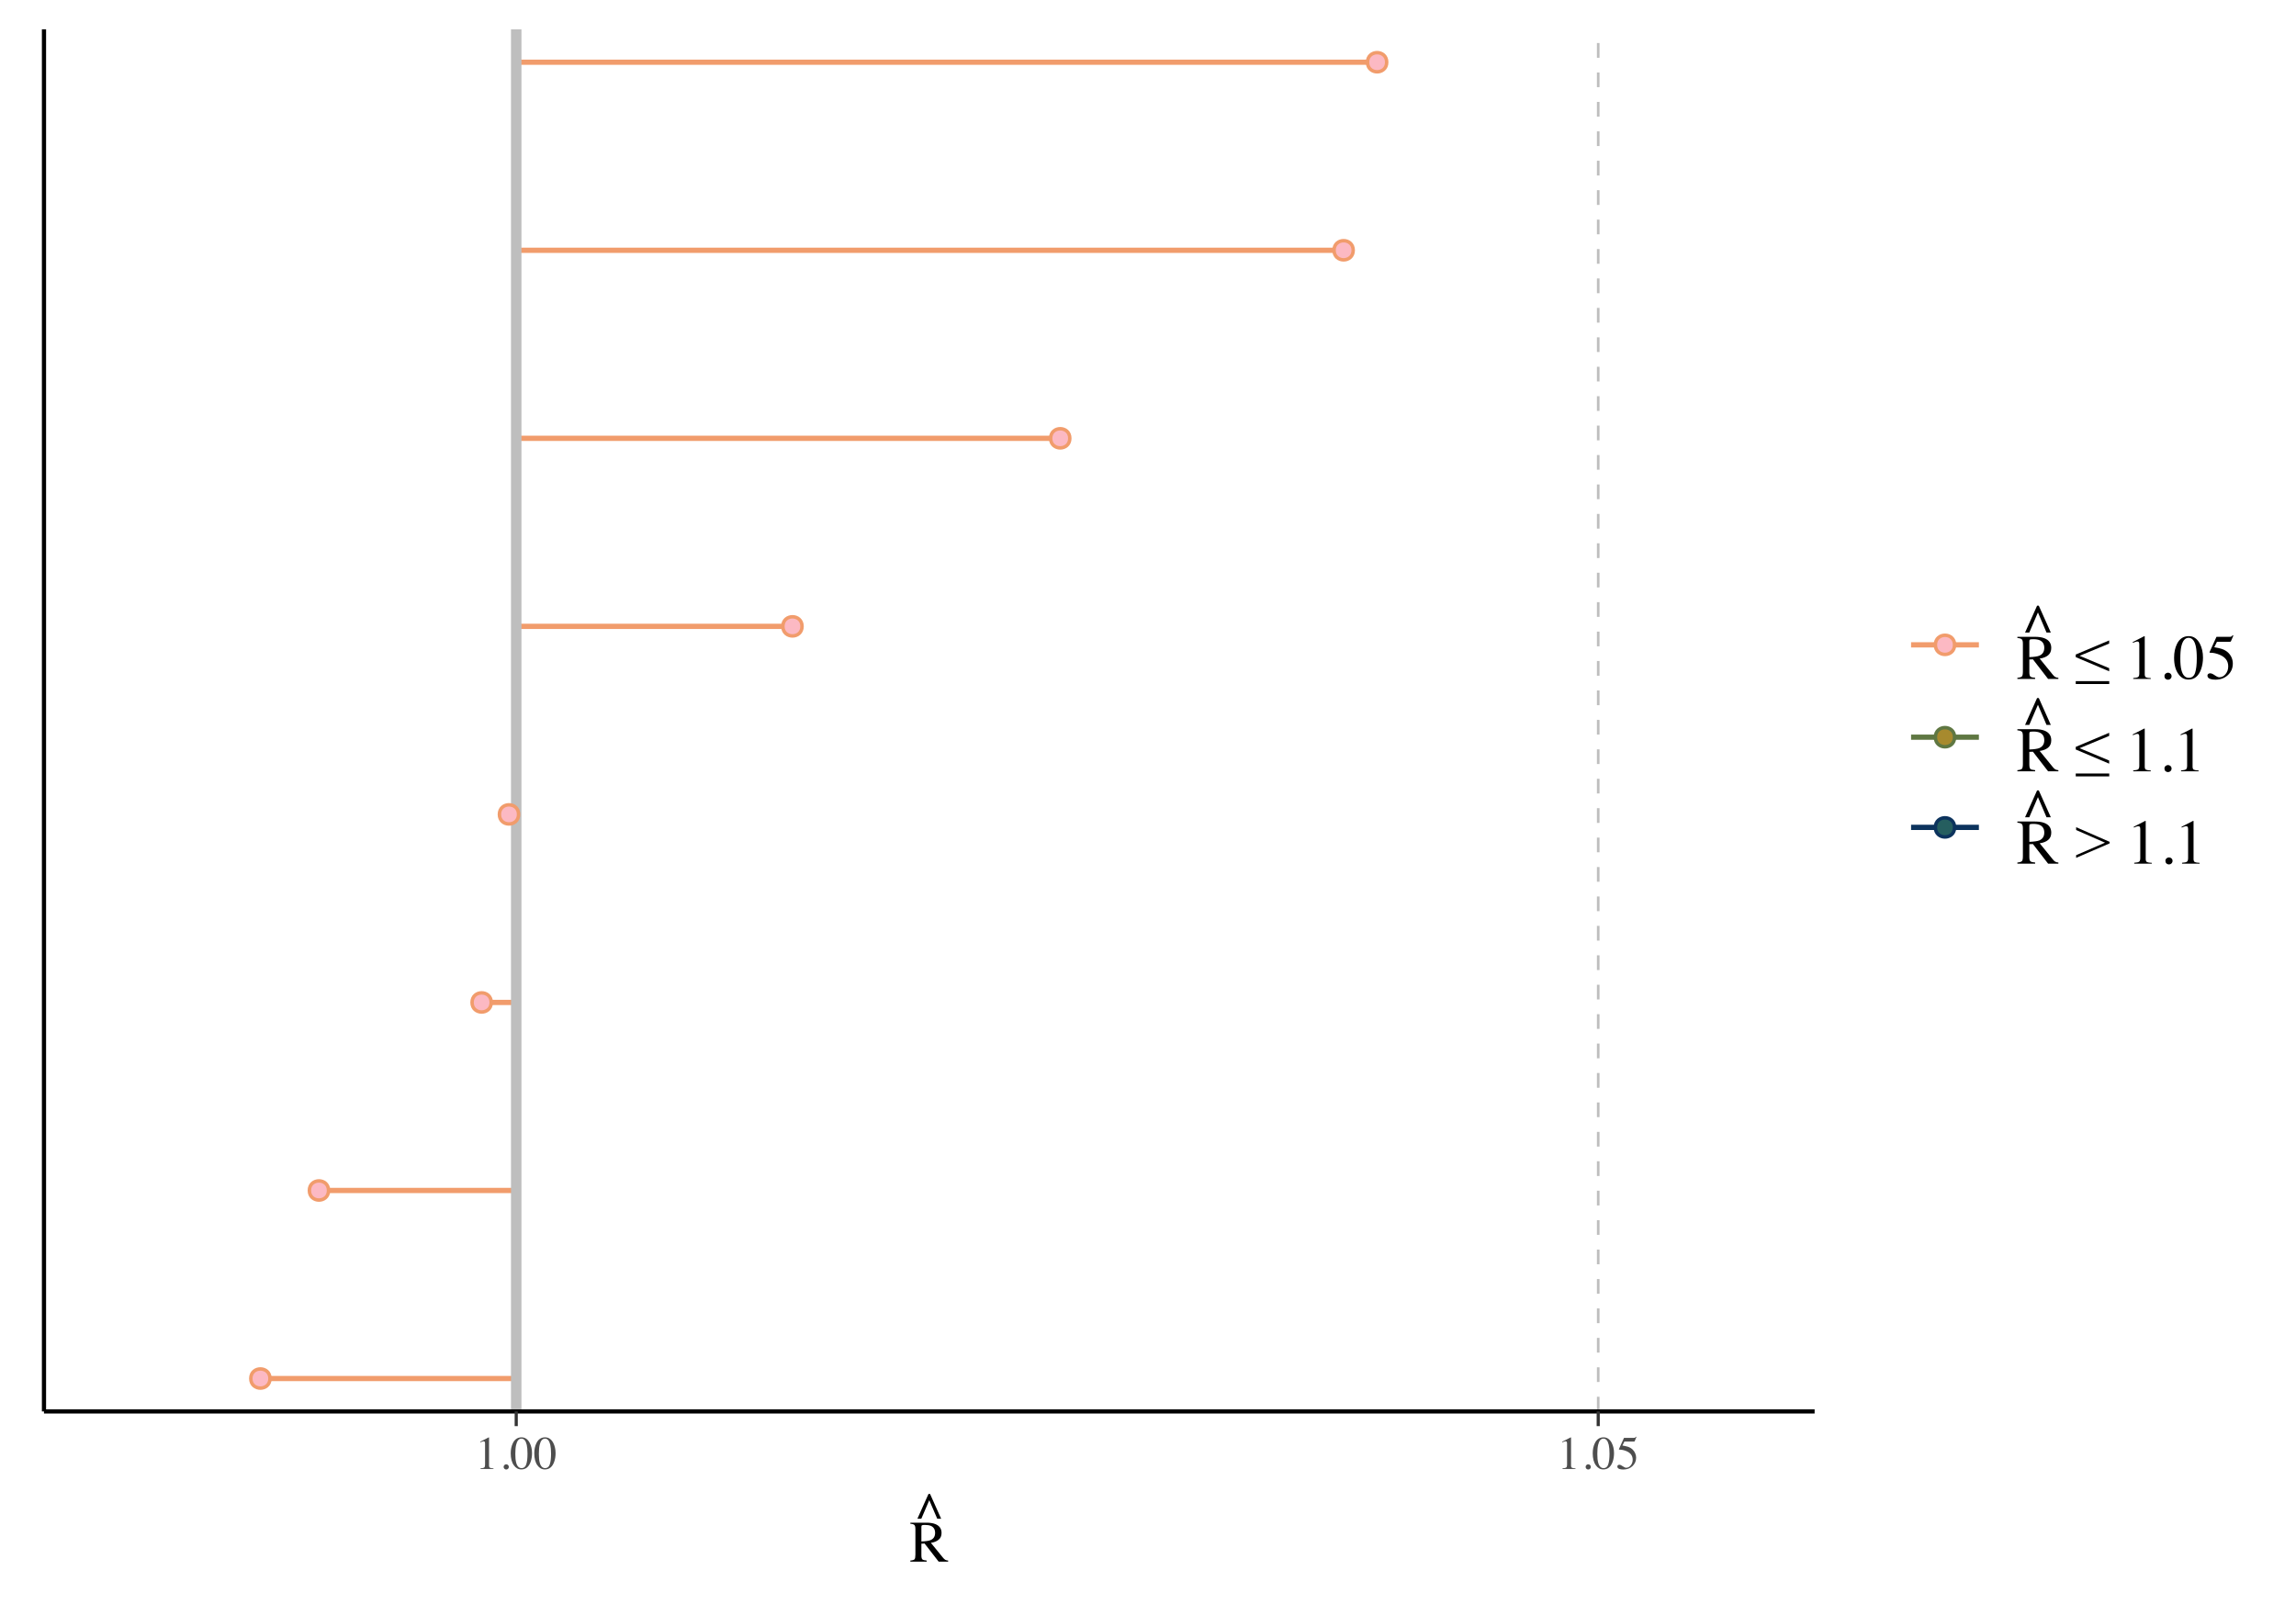
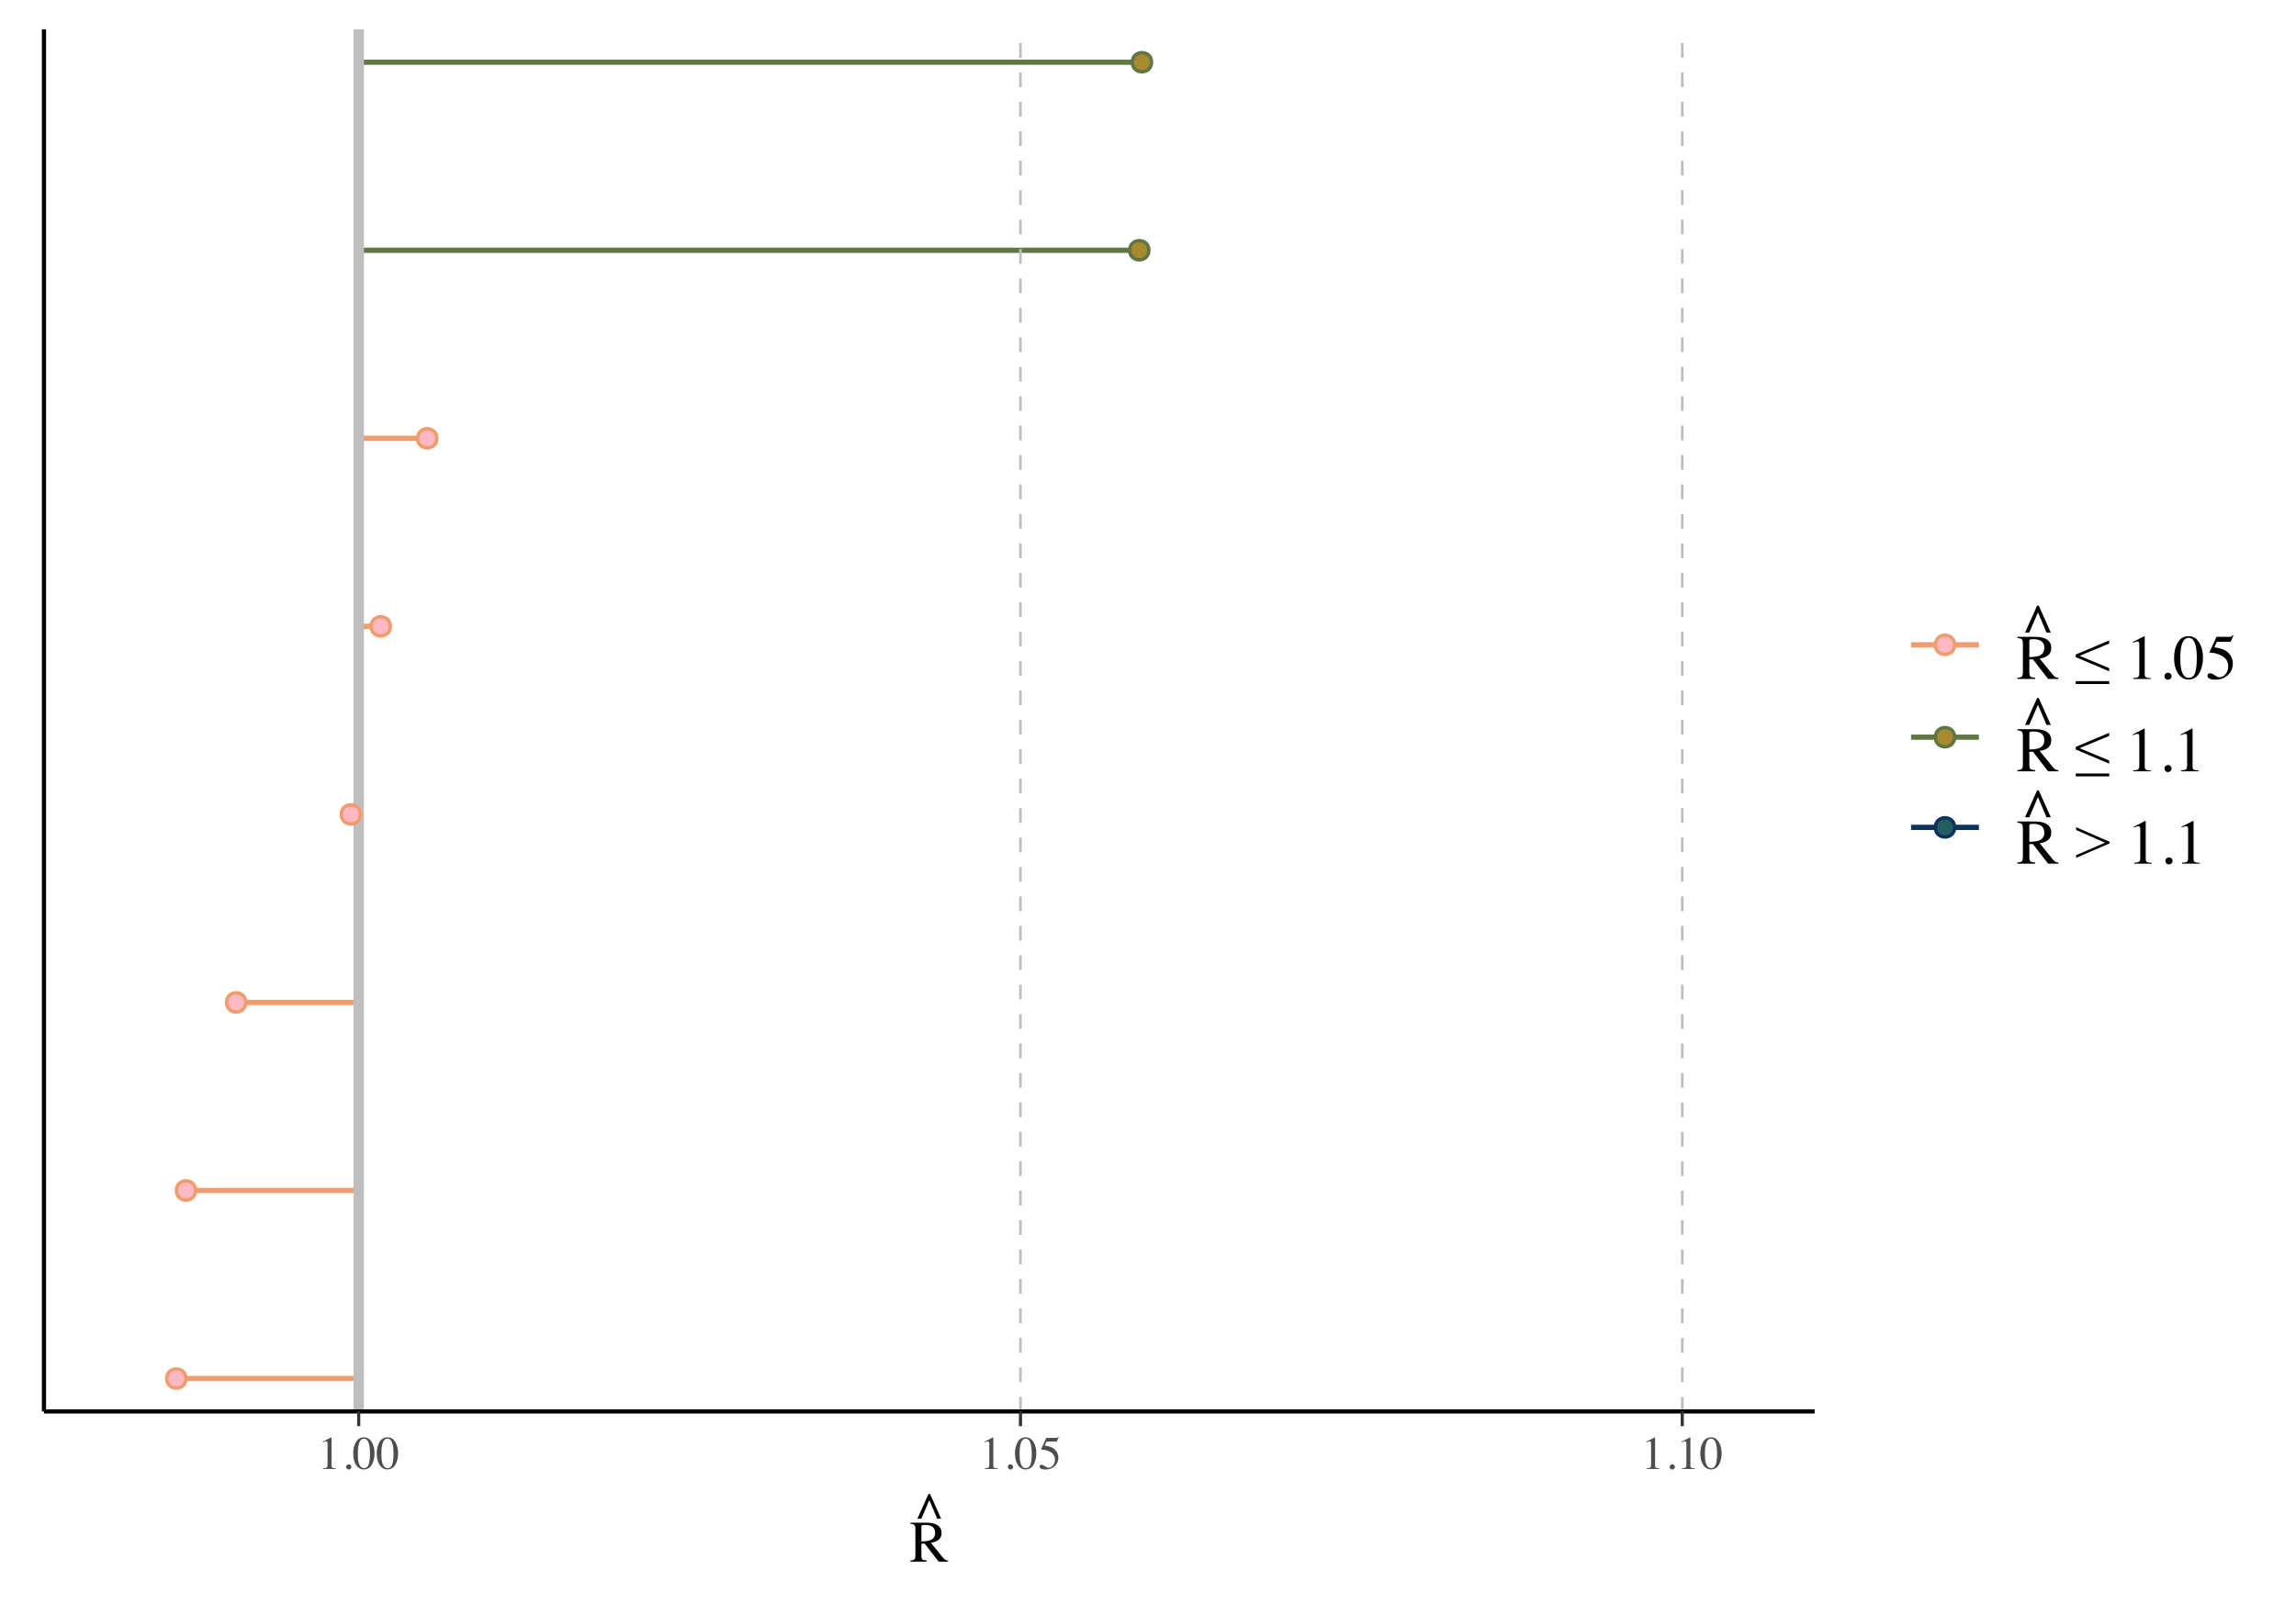
<svg xmlns="http://www.w3.org/2000/svg" xmlns:xlink="http://www.w3.org/1999/xlink" width="468pt" height="327pt" viewBox="0 0 468 327" version="1.1">
  <defs>
    <g>
      <symbol overflow="visible" id="glyph0-0">
        <path style="stroke:none;" d="M 0.156 0 L 0.156 -6.344 L 6.703 -6.344 L 6.703 0 Z M 5.844 -0.859 L 5.844 -5.484 L 1.016 -5.484 L 1.016 -0.859 Z M 5.844 -0.859 " />
      </symbol>
      <symbol overflow="visible" id="glyph0-1">
        <path style="stroke:none;" d="M 2.844 -6.438 C 2.852 -6.414 2.859 -6.398 2.859 -6.391 C 2.859 -6.391 2.859 -6.375 2.859 -6.344 L 2.859 -0.703 C 2.859 -0.461 2.922 -0.312 3.047 -0.25 C 3.18 -0.188 3.422 -0.145 3.766 -0.125 L 3.766 0 L 1.125 0 L 1.125 -0.141 C 1.508 -0.16 1.758 -0.211 1.875 -0.297 C 1.988 -0.379 2.047 -0.562 2.047 -0.844 L 2.047 -5.188 C 2.047 -5.332 2.023 -5.441 1.984 -5.516 C 1.953 -5.598 1.875 -5.641 1.75 -5.641 C 1.664 -5.641 1.555 -5.613 1.422 -5.562 C 1.297 -5.52 1.176 -5.473 1.062 -5.422 L 1.062 -5.562 L 2.781 -6.438 Z M 2.844 -6.438 " />
      </symbol>
      <symbol overflow="visible" id="glyph0-2">
        <path style="stroke:none;" d="M 1.562 0.109 C 1.414 0.109 1.289 0.055 1.188 -0.047 C 1.082 -0.148 1.031 -0.273 1.031 -0.422 C 1.031 -0.566 1.082 -0.691 1.188 -0.797 C 1.289 -0.898 1.414 -0.953 1.562 -0.953 C 1.707 -0.953 1.832 -0.898 1.938 -0.797 C 2.039 -0.691 2.094 -0.566 2.094 -0.422 C 2.094 -0.273 2.039 -0.148 1.938 -0.047 C 1.844 0.055 1.719 0.109 1.562 0.109 Z M 1.562 0.109 " />
      </symbol>
      <symbol overflow="visible" id="glyph0-3">
        <path style="stroke:none;" d="M 2.297 -0.172 C 2.754 -0.172 3.066 -0.422 3.234 -0.922 C 3.41 -1.43 3.5 -2.16 3.5 -3.109 C 3.5 -3.867 3.445 -4.473 3.344 -4.922 C 3.145 -5.766 2.785 -6.188 2.266 -6.188 C 1.734 -6.188 1.367 -5.754 1.172 -4.891 C 1.066 -4.43 1.016 -3.82 1.016 -3.062 C 1.016 -2.352 1.066 -1.785 1.172 -1.359 C 1.367 -0.566 1.742 -0.172 2.297 -0.172 Z M 2.281 -6.453 C 3 -6.453 3.555 -6.07 3.953 -5.312 C 4.266 -4.707 4.422 -4.008 4.422 -3.219 C 4.422 -2.594 4.328 -2.008 4.141 -1.469 C 3.773 -0.426 3.141 0.094 2.234 0.094 C 1.617 0.094 1.113 -0.188 0.719 -0.75 C 0.289 -1.344 0.078 -2.156 0.078 -3.188 C 0.078 -3.988 0.223 -4.68 0.516 -5.266 C 0.898 -6.055 1.488 -6.453 2.281 -6.453 Z M 2.281 -6.453 " />
      </symbol>
      <symbol overflow="visible" id="glyph0-4">
        <path style="stroke:none;" d="M 0.719 -0.859 C 0.895 -0.859 1.125 -0.754 1.406 -0.547 C 1.695 -0.348 1.922 -0.25 2.078 -0.25 C 2.441 -0.25 2.754 -0.406 3.016 -0.719 C 3.285 -1.039 3.422 -1.43 3.422 -1.891 C 3.422 -2.703 2.992 -3.285 2.141 -3.641 C 1.66 -3.836 1.211 -3.938 0.797 -3.938 C 0.734 -3.938 0.691 -3.938 0.672 -3.938 C 0.648 -3.945 0.629 -3.969 0.609 -4 C 0.617 -4.02 0.625 -4.035 0.625 -4.047 C 0.625 -4.066 0.629 -4.086 0.641 -4.109 L 1.656 -6.344 L 3.672 -6.344 C 3.773 -6.344 3.852 -6.359 3.906 -6.391 C 3.957 -6.43 4.031 -6.5 4.125 -6.594 L 4.188 -6.531 L 3.828 -5.656 C 3.816 -5.625 3.781 -5.602 3.719 -5.594 C 3.664 -5.594 3.609 -5.594 3.547 -5.594 L 1.734 -5.594 L 1.328 -4.781 C 1.836 -4.688 2.211 -4.602 2.453 -4.531 C 2.848 -4.395 3.176 -4.195 3.438 -3.938 C 3.656 -3.719 3.82 -3.469 3.938 -3.188 C 4.062 -2.914 4.125 -2.625 4.125 -2.312 C 4.125 -1.625 3.875 -1.047 3.375 -0.578 C 2.883 -0.117 2.266 0.109 1.516 0.109 C 1.203 0.109 0.953 0.078 0.766 0.016 C 0.453 -0.078 0.297 -0.25 0.297 -0.5 C 0.297 -0.594 0.328 -0.676 0.391 -0.75 C 0.461 -0.82 0.57 -0.859 0.719 -0.859 Z M 0.719 -0.859 " />
      </symbol>
      <symbol overflow="visible" id="glyph1-0">
        <path style="stroke:none;" d="M 0.188 0 L 0.188 -7.938 L 8.391 -7.938 L 8.391 0 Z M 7.312 -1.078 L 7.312 -6.859 L 1.266 -6.859 L 1.266 -1.078 Z M 7.312 -1.078 " />
      </symbol>
      <symbol overflow="visible" id="glyph1-1">
        <path style="stroke:none;" d="M 2.391 -4.109 C 3.254 -4.141 3.867 -4.227 4.234 -4.375 C 4.867 -4.633 5.188 -5.129 5.188 -5.859 C 5.188 -6.547 4.906 -7.02 4.344 -7.281 C 4.031 -7.414 3.625 -7.484 3.125 -7.484 C 2.781 -7.484 2.57 -7.457 2.5 -7.406 C 2.426 -7.363 2.391 -7.25 2.391 -7.062 Z M 0.141 -0.219 C 0.598 -0.258 0.883 -0.348 1 -0.484 C 1.113 -0.617 1.172 -0.938 1.172 -1.438 L 1.172 -6.641 C 1.172 -7.055 1.102 -7.332 0.969 -7.469 C 0.844 -7.602 0.566 -7.688 0.141 -7.719 L 0.141 -7.938 L 3.453 -7.938 C 4.148 -7.938 4.727 -7.848 5.188 -7.672 C 6.062 -7.336 6.5 -6.727 6.5 -5.844 C 6.5 -5.25 6.301 -4.789 5.906 -4.469 C 5.52 -4.145 4.992 -3.93 4.328 -3.828 L 6.797 -0.797 C 6.953 -0.609 7.102 -0.469 7.25 -0.375 C 7.406 -0.289 7.602 -0.238 7.844 -0.219 L 7.844 0 L 5.906 0 L 3.047 -3.688 L 2.391 -3.656 L 2.391 -1.297 C 2.391 -0.859 2.457 -0.578 2.594 -0.453 C 2.727 -0.336 3.02 -0.258 3.469 -0.219 L 3.469 0 L 0.141 0 Z M 0.141 -0.219 " />
      </symbol>
      <symbol overflow="visible" id="glyph1-2">
        <path style="stroke:none;" d="M 2.969 -8.109 L 5.234 -3.047 L 4.438 -3.047 L 2.812 -6.828 L 1.188 -3.047 L 0.391 -3.047 L 2.656 -8.109 Z M 2.969 -8.109 " />
      </symbol>
      <symbol overflow="visible" id="glyph2-0">
        <path style="stroke:none;" d="M 0.203 0 L 0.203 -8.594 L 9.078 -8.594 L 9.078 0 Z M 7.922 -1.172 L 7.922 -7.438 L 1.375 -7.438 L 1.375 -1.172 Z M 7.922 -1.172 " />
      </symbol>
      <symbol overflow="visible" id="glyph2-1">
        <path style="stroke:none;" d="M 2.578 -4.453 C 3.516 -4.484 4.188 -4.578 4.594 -4.734 C 5.281 -5.023 5.625 -5.562 5.625 -6.344 C 5.625 -7.094 5.316 -7.609 4.703 -7.891 C 4.367 -8.035 3.93 -8.109 3.391 -8.109 C 3.016 -8.109 2.785 -8.082 2.703 -8.031 C 2.617 -7.977 2.578 -7.852 2.578 -7.656 Z M 0.141 -0.234 C 0.641 -0.285 0.953 -0.383 1.078 -0.531 C 1.203 -0.676 1.266 -1.02 1.266 -1.562 L 1.266 -7.188 C 1.266 -7.645 1.191 -7.941 1.047 -8.078 C 0.91 -8.223 0.609 -8.316 0.141 -8.359 L 0.141 -8.594 L 3.75 -8.594 C 4.5 -8.594 5.125 -8.5 5.625 -8.312 C 6.57 -7.957 7.047 -7.297 7.047 -6.328 C 7.047 -5.68 6.832 -5.18 6.406 -4.828 C 5.988 -4.484 5.414 -4.258 4.688 -4.156 L 7.375 -0.859 C 7.539 -0.648 7.703 -0.5 7.859 -0.406 C 8.023 -0.312 8.238 -0.254 8.5 -0.234 L 8.5 0 L 6.406 0 L 3.312 -4 L 2.578 -3.969 L 2.578 -1.406 C 2.578 -0.926 2.648 -0.617 2.797 -0.484 C 2.941 -0.359 3.266 -0.273 3.766 -0.234 L 3.766 0 L 0.141 0 Z M 0.141 -0.234 " />
      </symbol>
      <symbol overflow="visible" id="glyph2-2">
        <path style="stroke:none;" d="M 3.219 -8.781 L 5.672 -3.297 L 4.797 -3.297 L 3.047 -7.406 L 1.281 -3.297 L 0.422 -3.297 L 2.875 -8.781 Z M 3.219 -8.781 " />
      </symbol>
      <symbol overflow="visible" id="glyph2-3">
        <path style="stroke:none;" d="M 3.844 -8.719 C 3.863 -8.695 3.875 -8.68 3.875 -8.672 C 3.875 -8.66 3.875 -8.633 3.875 -8.594 L 3.875 -0.953 C 3.875 -0.629 3.961 -0.422 4.141 -0.328 C 4.316 -0.242 4.641 -0.191 5.109 -0.172 L 5.109 0 L 1.531 0 L 1.531 -0.188 C 2.039 -0.219 2.375 -0.289 2.531 -0.406 C 2.688 -0.52 2.766 -0.766 2.766 -1.141 L 2.766 -7.016 C 2.766 -7.223 2.738 -7.379 2.688 -7.484 C 2.633 -7.586 2.523 -7.641 2.359 -7.641 C 2.254 -7.641 2.113 -7.609 1.938 -7.547 C 1.758 -7.484 1.594 -7.422 1.438 -7.359 L 1.438 -7.531 L 3.766 -8.719 Z M 3.844 -8.719 " />
      </symbol>
      <symbol overflow="visible" id="glyph2-4">
        <path style="stroke:none;" d="M 2.125 0.156 C 1.914 0.156 1.738 0.086 1.594 -0.047 C 1.457 -0.191 1.391 -0.367 1.391 -0.578 C 1.391 -0.773 1.461 -0.941 1.609 -1.078 C 1.754 -1.211 1.926 -1.281 2.125 -1.281 C 2.32 -1.281 2.488 -1.211 2.625 -1.078 C 2.77 -0.941 2.844 -0.773 2.844 -0.578 C 2.844 -0.367 2.77 -0.191 2.625 -0.047 C 2.488 0.086 2.32 0.156 2.125 0.156 Z M 2.125 0.156 " />
      </symbol>
      <symbol overflow="visible" id="glyph2-5">
        <path style="stroke:none;" d="M 3.109 -0.234 C 3.734 -0.234 4.16 -0.57 4.391 -1.25 C 4.617 -1.938 4.734 -2.926 4.734 -4.219 C 4.734 -5.238 4.664 -6.055 4.531 -6.672 C 4.27 -7.816 3.781 -8.391 3.062 -8.391 C 2.344 -8.391 1.848 -7.801 1.578 -6.625 C 1.441 -6 1.375 -5.176 1.375 -4.156 C 1.375 -3.188 1.445 -2.414 1.594 -1.844 C 1.863 -0.77 2.367 -0.234 3.109 -0.234 Z M 3.094 -8.734 C 4.062 -8.734 4.816 -8.223 5.359 -7.203 C 5.785 -6.379 6 -5.43 6 -4.359 C 6 -3.516 5.867 -2.723 5.609 -1.984 C 5.109 -0.578 4.25 0.125 3.031 0.125 C 2.195 0.125 1.516 -0.254 0.984 -1.016 C 0.398 -1.828 0.109 -2.926 0.109 -4.312 C 0.109 -5.406 0.301 -6.344 0.688 -7.125 C 1.207 -8.195 2.008 -8.734 3.094 -8.734 Z M 3.094 -8.734 " />
      </symbol>
      <symbol overflow="visible" id="glyph2-6">
        <path style="stroke:none;" d="M 0.969 -1.156 C 1.207 -1.156 1.52 -1.02 1.906 -0.75 C 2.301 -0.477 2.609 -0.344 2.828 -0.344 C 3.316 -0.344 3.738 -0.555 4.094 -0.984 C 4.457 -1.41 4.641 -1.941 4.641 -2.578 C 4.641 -3.672 4.055 -4.457 2.891 -4.938 C 2.242 -5.207 1.641 -5.344 1.078 -5.344 C 0.992 -5.344 0.938 -5.344 0.906 -5.344 C 0.883 -5.352 0.859 -5.379 0.828 -5.422 C 0.836 -5.453 0.844 -5.477 0.844 -5.5 C 0.852 -5.52 0.863 -5.539 0.875 -5.562 L 2.25 -8.594 L 4.984 -8.594 C 5.117 -8.594 5.223 -8.613 5.297 -8.656 C 5.367 -8.707 5.461 -8.801 5.578 -8.938 L 5.688 -8.844 L 5.188 -7.672 C 5.164 -7.629 5.117 -7.602 5.047 -7.594 C 4.973 -7.582 4.891 -7.578 4.797 -7.578 L 2.344 -7.578 L 1.797 -6.469 C 2.492 -6.352 3.004 -6.238 3.328 -6.125 C 3.859 -5.945 4.301 -5.688 4.656 -5.344 C 4.957 -5.039 5.188 -4.703 5.344 -4.328 C 5.5 -3.953 5.578 -3.555 5.578 -3.141 C 5.578 -2.203 5.242 -1.422 4.578 -0.797 C 3.91 -0.172 3.066 0.141 2.047 0.141 C 1.629 0.141 1.297 0.098 1.047 0.016 C 0.617 -0.109 0.406 -0.344 0.406 -0.688 C 0.406 -0.812 0.453 -0.922 0.547 -1.016 C 0.641 -1.109 0.781 -1.156 0.969 -1.156 Z M 0.969 -1.156 " />
      </symbol>
      <symbol overflow="visible" id="glyph3-0">
        <path style="stroke:none;" d="M 1.797 0 L 1.797 -8.125 L 8.297 -8.125 L 8.297 0 Z M 2 -0.203 L 8.094 -0.203 L 8.094 -7.922 L 2 -7.922 Z M 2 -0.203 " />
      </symbol>
      <symbol overflow="visible" id="glyph3-1">
        <path style="stroke:none;" d="M 6.969 -1.562 L 0.156 -4.453 L 0.156 -4.984 L 6.969 -7.859 L 6.969 -7.219 L 0.938 -4.719 L 6.969 -2.203 Z M 0.156 0.438 L 6.984 0.438 L 6.984 1.031 L 0.156 1.031 Z M 0.156 0.438 " />
      </symbol>
      <symbol overflow="visible" id="glyph3-2">
        <path style="stroke:none;" d="M 7.062 -4.141 L 0.234 -1.188 L 0.234 -1.734 L 6.125 -4.281 L 0.234 -6.859 L 0.234 -7.438 L 7.062 -4.453 Z M 7.062 -4.141 " />
      </symbol>
    </g>
    <clipPath id="clip1">
-       <path d="M 104 5.977 L 107 5.977 L 107 287.773 L 104 287.773 Z M 104 5.977 " />
+       <path d="M 72 5.977 L 75 5.977 L 75 287.773 L 72 287.773 Z M 72 5.977 " />
    </clipPath>
    <clipPath id="clip2">
-       <path d="M 325 5.977 L 327 5.977 L 327 287.773 L 325 287.773 Z M 325 5.977 " />
+       <path d="M 207 5.977 L 209 5.977 L 209 287.773 L 207 287.773 Z M 207 5.977 " />
+     </clipPath>
+     <clipPath id="clip3">
+       <path d="M 342 5.977 L 344 5.977 L 344 287.773 L 342 287.773 Z M 342 5.977 " />
    </clipPath>
  </defs>
-   <g id="surface4">
-     <path style="fill:none;stroke-width:1.067;stroke-linecap:butt;stroke-linejoin:round;stroke:rgb(94.51%,61.176%,42.353%);stroke-opacity:1;stroke-miterlimit:10;" d="M 53.074 281.066 L 105.223 281.066 " />
-     <path style="fill:none;stroke-width:1.067;stroke-linecap:butt;stroke-linejoin:round;stroke:rgb(94.51%,61.176%,42.353%);stroke-opacity:1;stroke-miterlimit:10;" d="M 65.012 242.727 L 105.223 242.727 " />
-     <path style="fill:none;stroke-width:1.067;stroke-linecap:butt;stroke-linejoin:round;stroke:rgb(94.51%,61.176%,42.353%);stroke-opacity:1;stroke-miterlimit:10;" d="M 98.176 204.387 L 105.223 204.387 " />
-     <path style="fill:none;stroke-width:1.067;stroke-linecap:butt;stroke-linejoin:round;stroke:rgb(94.51%,61.176%,42.353%);stroke-opacity:1;stroke-miterlimit:10;" d="M 103.746 166.047 L 105.223 166.047 " />
-     <path style="fill:none;stroke-width:1.067;stroke-linecap:butt;stroke-linejoin:round;stroke:rgb(94.51%,61.176%,42.353%);stroke-opacity:1;stroke-miterlimit:10;" d="M 161.531 127.707 L 105.223 127.707 " />
-     <path style="fill:none;stroke-width:1.067;stroke-linecap:butt;stroke-linejoin:round;stroke:rgb(94.51%,61.176%,42.353%);stroke-opacity:1;stroke-miterlimit:10;" d="M 216.109 89.367 L 105.223 89.367 " />
-     <path style="fill:none;stroke-width:1.067;stroke-linecap:butt;stroke-linejoin:round;stroke:rgb(94.51%,61.176%,42.353%);stroke-opacity:1;stroke-miterlimit:10;" d="M 273.875 51.027 L 105.223 51.027 " />
-     <path style="fill:none;stroke-width:1.067;stroke-linecap:butt;stroke-linejoin:round;stroke:rgb(94.51%,61.176%,42.353%);stroke-opacity:1;stroke-miterlimit:10;" d="M 280.699 12.688 L 105.223 12.688 " />
+   <g id="surface94">
+     <path style="fill:none;stroke-width:1.067;stroke-linecap:butt;stroke-linejoin:round;stroke:rgb(94.51%,61.176%,42.353%);stroke-opacity:1;stroke-miterlimit:10;" d="M 35.945 281.066 L 73.117 281.066 " />
+     <path style="fill:none;stroke-width:1.067;stroke-linecap:butt;stroke-linejoin:round;stroke:rgb(94.51%,61.176%,42.353%);stroke-opacity:1;stroke-miterlimit:10;" d="M 37.906 242.727 L 73.117 242.727 " />
+     <path style="fill:none;stroke-width:1.067;stroke-linecap:butt;stroke-linejoin:round;stroke:rgb(94.51%,61.176%,42.353%);stroke-opacity:1;stroke-miterlimit:10;" d="M 48.141 204.387 L 73.117 204.387 " />
+     <path style="fill:none;stroke-width:1.067;stroke-linecap:butt;stroke-linejoin:round;stroke:rgb(94.51%,61.176%,42.353%);stroke-opacity:1;stroke-miterlimit:10;" d="M 71.52 166.047 L 73.117 166.047 " />
+     <path style="fill:none;stroke-width:1.067;stroke-linecap:butt;stroke-linejoin:round;stroke:rgb(94.51%,61.176%,42.353%);stroke-opacity:1;stroke-miterlimit:10;" d="M 77.605 127.707 L 73.117 127.707 " />
+     <path style="fill:none;stroke-width:1.067;stroke-linecap:butt;stroke-linejoin:round;stroke:rgb(94.51%,61.176%,42.353%);stroke-opacity:1;stroke-miterlimit:10;" d="M 87.086 89.367 L 73.117 89.367 " />
+     <path style="fill:none;stroke-width:1.067;stroke-linecap:butt;stroke-linejoin:round;stroke:rgb(37.255%,46.667%,25.882%);stroke-opacity:1;stroke-miterlimit:10;" d="M 232.223 51.027 L 73.117 51.027 " />
+     <path style="fill:none;stroke-width:1.067;stroke-linecap:butt;stroke-linejoin:round;stroke:rgb(37.255%,46.667%,25.882%);stroke-opacity:1;stroke-miterlimit:10;" d="M 232.762 12.688 L 73.117 12.688 " />
    <g clip-path="url(#clip1)" clip-rule="nonzero">
-       <path style="fill:none;stroke-width:2.134;stroke-linecap:butt;stroke-linejoin:round;stroke:rgb(74.51%,74.51%,74.51%);stroke-opacity:1;stroke-miterlimit:10;" d="M 105.223 287.777 L 105.223 5.977 " />
+       <path style="fill:none;stroke-width:2.134;stroke-linecap:butt;stroke-linejoin:round;stroke:rgb(74.51%,74.51%,74.51%);stroke-opacity:1;stroke-miterlimit:10;" d="M 73.117 287.777 L 73.117 5.977 " />
    </g>
-     <path style="fill-rule:nonzero;fill:rgb(98.824%,72.549%,76.471%);fill-opacity:1;stroke-width:0.709;stroke-linecap:round;stroke-linejoin:round;stroke:rgb(94.51%,61.176%,42.353%);stroke-opacity:1;stroke-miterlimit:10;" d="M 55.031 281.066 C 55.031 283.672 51.121 283.672 51.121 281.066 C 51.121 278.461 55.031 278.461 55.031 281.066 " />
-     <path style="fill-rule:nonzero;fill:rgb(98.824%,72.549%,76.471%);fill-opacity:1;stroke-width:0.709;stroke-linecap:round;stroke-linejoin:round;stroke:rgb(94.51%,61.176%,42.353%);stroke-opacity:1;stroke-miterlimit:10;" d="M 66.965 242.727 C 66.965 245.332 63.059 245.332 63.059 242.727 C 63.059 240.121 66.965 240.121 66.965 242.727 " />
-     <path style="fill-rule:nonzero;fill:rgb(98.824%,72.549%,76.471%);fill-opacity:1;stroke-width:0.709;stroke-linecap:round;stroke-linejoin:round;stroke:rgb(94.51%,61.176%,42.353%);stroke-opacity:1;stroke-miterlimit:10;" d="M 100.129 204.387 C 100.129 206.992 96.219 206.992 96.219 204.387 C 96.219 201.781 100.129 201.781 100.129 204.387 " />
-     <path style="fill-rule:nonzero;fill:rgb(98.824%,72.549%,76.471%);fill-opacity:1;stroke-width:0.709;stroke-linecap:round;stroke-linejoin:round;stroke:rgb(94.51%,61.176%,42.353%);stroke-opacity:1;stroke-miterlimit:10;" d="M 105.703 166.047 C 105.703 168.652 101.793 168.652 101.793 166.047 C 101.793 163.441 105.703 163.441 105.703 166.047 " />
-     <path style="fill-rule:nonzero;fill:rgb(98.824%,72.549%,76.471%);fill-opacity:1;stroke-width:0.709;stroke-linecap:round;stroke-linejoin:round;stroke:rgb(94.51%,61.176%,42.353%);stroke-opacity:1;stroke-miterlimit:10;" d="M 163.484 127.707 C 163.484 130.312 159.574 130.312 159.574 127.707 C 159.574 125.102 163.484 125.102 163.484 127.707 " />
-     <path style="fill-rule:nonzero;fill:rgb(98.824%,72.549%,76.471%);fill-opacity:1;stroke-width:0.709;stroke-linecap:round;stroke-linejoin:round;stroke:rgb(94.51%,61.176%,42.353%);stroke-opacity:1;stroke-miterlimit:10;" d="M 218.062 89.367 C 218.062 91.973 214.156 91.973 214.156 89.367 C 214.156 86.762 218.062 86.762 218.062 89.367 " />
-     <path style="fill-rule:nonzero;fill:rgb(98.824%,72.549%,76.471%);fill-opacity:1;stroke-width:0.709;stroke-linecap:round;stroke-linejoin:round;stroke:rgb(94.51%,61.176%,42.353%);stroke-opacity:1;stroke-miterlimit:10;" d="M 275.828 51.027 C 275.828 53.633 271.922 53.633 271.922 51.027 C 271.922 48.422 275.828 48.422 275.828 51.027 " />
-     <path style="fill-rule:nonzero;fill:rgb(98.824%,72.549%,76.471%);fill-opacity:1;stroke-width:0.709;stroke-linecap:round;stroke-linejoin:round;stroke:rgb(94.51%,61.176%,42.353%);stroke-opacity:1;stroke-miterlimit:10;" d="M 282.656 12.688 C 282.656 15.293 278.746 15.293 278.746 12.688 C 278.746 10.082 282.656 10.082 282.656 12.688 " />
+     <path style="fill-rule:nonzero;fill:rgb(98.824%,72.549%,76.471%);fill-opacity:1;stroke-width:0.709;stroke-linecap:round;stroke-linejoin:round;stroke:rgb(94.51%,61.176%,42.353%);stroke-opacity:1;stroke-miterlimit:10;" d="M 37.898 281.066 C 37.898 283.672 33.988 283.672 33.988 281.066 C 33.988 278.461 37.898 278.461 37.898 281.066 " />
+     <path style="fill-rule:nonzero;fill:rgb(98.824%,72.549%,76.471%);fill-opacity:1;stroke-width:0.709;stroke-linecap:round;stroke-linejoin:round;stroke:rgb(94.51%,61.176%,42.353%);stroke-opacity:1;stroke-miterlimit:10;" d="M 39.863 242.727 C 39.863 245.332 35.953 245.332 35.953 242.727 C 35.953 240.121 39.863 240.121 39.863 242.727 " />
+     <path style="fill-rule:nonzero;fill:rgb(98.824%,72.549%,76.471%);fill-opacity:1;stroke-width:0.709;stroke-linecap:round;stroke-linejoin:round;stroke:rgb(94.51%,61.176%,42.353%);stroke-opacity:1;stroke-miterlimit:10;" d="M 50.094 204.387 C 50.094 206.992 46.184 206.992 46.184 204.387 C 46.184 201.781 50.094 201.781 50.094 204.387 " />
+     <path style="fill-rule:nonzero;fill:rgb(98.824%,72.549%,76.471%);fill-opacity:1;stroke-width:0.709;stroke-linecap:round;stroke-linejoin:round;stroke:rgb(94.51%,61.176%,42.353%);stroke-opacity:1;stroke-miterlimit:10;" d="M 73.477 166.047 C 73.477 168.652 69.566 168.652 69.566 166.047 C 69.566 163.441 73.477 163.441 73.477 166.047 " />
+     <path style="fill-rule:nonzero;fill:rgb(98.824%,72.549%,76.471%);fill-opacity:1;stroke-width:0.709;stroke-linecap:round;stroke-linejoin:round;stroke:rgb(94.51%,61.176%,42.353%);stroke-opacity:1;stroke-miterlimit:10;" d="M 79.562 127.707 C 79.562 130.312 75.652 130.312 75.652 127.707 C 75.652 125.102 79.562 125.102 79.562 127.707 " />
+     <path style="fill-rule:nonzero;fill:rgb(98.824%,72.549%,76.471%);fill-opacity:1;stroke-width:0.709;stroke-linecap:round;stroke-linejoin:round;stroke:rgb(94.51%,61.176%,42.353%);stroke-opacity:1;stroke-miterlimit:10;" d="M 89.039 89.367 C 89.039 91.973 85.133 91.973 85.133 89.367 C 85.133 86.762 89.039 86.762 89.039 89.367 " />
+     <path style="fill-rule:nonzero;fill:rgb(65.49%,54.118%,18.039%);fill-opacity:1;stroke-width:0.709;stroke-linecap:round;stroke-linejoin:round;stroke:rgb(37.255%,46.667%,25.882%);stroke-opacity:1;stroke-miterlimit:10;" d="M 234.176 51.027 C 234.176 53.633 230.266 53.633 230.266 51.027 C 230.266 48.422 234.176 48.422 234.176 51.027 " />
+     <path style="fill-rule:nonzero;fill:rgb(65.49%,54.118%,18.039%);fill-opacity:1;stroke-width:0.709;stroke-linecap:round;stroke-linejoin:round;stroke:rgb(37.255%,46.667%,25.882%);stroke-opacity:1;stroke-miterlimit:10;" d="M 234.719 12.688 C 234.719 15.293 230.809 15.293 230.809 12.688 C 230.809 10.082 234.719 10.082 234.719 12.688 " />
    <g clip-path="url(#clip2)" clip-rule="nonzero">
-       <path style="fill:none;stroke-width:0.533;stroke-linecap:butt;stroke-linejoin:round;stroke:rgb(74.51%,74.51%,74.51%);stroke-opacity:1;stroke-dasharray:3,3;stroke-miterlimit:10;" d="M 325.77 287.777 L 325.77 5.977 " />
+       <path style="fill:none;stroke-width:0.533;stroke-linecap:butt;stroke-linejoin:round;stroke:rgb(74.51%,74.51%,74.51%);stroke-opacity:1;stroke-dasharray:3,3;stroke-miterlimit:10;" d="M 208.008 287.777 L 208.008 5.977 " />
+     </g>
+     <g clip-path="url(#clip3)" clip-rule="nonzero">
+       <path style="fill:none;stroke-width:0.533;stroke-linecap:butt;stroke-linejoin:round;stroke:rgb(74.51%,74.51%,74.51%);stroke-opacity:1;stroke-dasharray:3,3;stroke-miterlimit:10;" d="M 342.898 287.777 L 342.898 5.977 " />
    </g>
    <path style="fill:none;stroke-width:0.854;stroke-linecap:butt;stroke-linejoin:round;stroke:rgb(0%,0%,0%);stroke-opacity:1;stroke-miterlimit:10;" d="M 8.965 287.777 L 8.965 5.977 " />
    <path style="fill:none;stroke-width:0.854;stroke-linecap:butt;stroke-linejoin:round;stroke:rgb(0%,0%,0%);stroke-opacity:1;stroke-miterlimit:10;" d="M 8.965 287.777 L 369.879 287.777 " />
-     <path style="fill:none;stroke-width:0.64;stroke-linecap:butt;stroke-linejoin:round;stroke:rgb(20%,20%,20%);stroke-opacity:1;stroke-miterlimit:10;" d="M 105.223 290.766 L 105.223 287.777 " />
-     <path style="fill:none;stroke-width:0.64;stroke-linecap:butt;stroke-linejoin:round;stroke:rgb(20%,20%,20%);stroke-opacity:1;stroke-miterlimit:10;" d="M 325.77 290.766 L 325.77 287.777 " />
+     <path style="fill:none;stroke-width:0.64;stroke-linecap:butt;stroke-linejoin:round;stroke:rgb(20%,20%,20%);stroke-opacity:1;stroke-miterlimit:10;" d="M 73.117 290.766 L 73.117 287.777 " />
+     <path style="fill:none;stroke-width:0.64;stroke-linecap:butt;stroke-linejoin:round;stroke:rgb(20%,20%,20%);stroke-opacity:1;stroke-miterlimit:10;" d="M 208.008 290.766 L 208.008 287.777 " />
+     <path style="fill:none;stroke-width:0.64;stroke-linecap:butt;stroke-linejoin:round;stroke:rgb(20%,20%,20%);stroke-opacity:1;stroke-miterlimit:10;" d="M 342.898 290.766 L 342.898 287.777 " />
    <g style="fill:rgb(30.196%,30.196%,30.196%);fill-opacity:1;">
-       <use xlink:href="#glyph0-1" x="96.824" y="299.508" />
-       <use xlink:href="#glyph0-2" x="101.624" y="299.508" />
-       <use xlink:href="#glyph0-3" x="104.024" y="299.508" />
-       <use xlink:href="#glyph0-3" x="108.824" y="299.508" />
+       <use xlink:href="#glyph0-1" x="64.719" y="299.508" />
+       <use xlink:href="#glyph0-2" x="69.519" y="299.508" />
+       <use xlink:href="#glyph0-3" x="71.919" y="299.508" />
+       <use xlink:href="#glyph0-3" x="76.719" y="299.508" />
    </g>
    <g style="fill:rgb(30.196%,30.196%,30.196%);fill-opacity:1;">
-       <use xlink:href="#glyph0-1" x="317.371" y="299.508" />
-       <use xlink:href="#glyph0-2" x="322.171" y="299.508" />
-       <use xlink:href="#glyph0-3" x="324.571" y="299.508" />
-       <use xlink:href="#glyph0-4" x="329.371" y="299.508" />
+       <use xlink:href="#glyph0-1" x="199.609" y="299.508" />
+       <use xlink:href="#glyph0-2" x="204.409" y="299.508" />
+       <use xlink:href="#glyph0-3" x="206.809" y="299.508" />
+       <use xlink:href="#glyph0-4" x="211.609" y="299.508" />
+     </g>
+     <g style="fill:rgb(30.196%,30.196%,30.196%);fill-opacity:1;">
+       <use xlink:href="#glyph0-1" x="334.5" y="299.508" />
+       <use xlink:href="#glyph0-2" x="339.3" y="299.508" />
+       <use xlink:href="#glyph0-1" x="341.7" y="299.508" />
+       <use xlink:href="#glyph0-3" x="346.5" y="299.508" />
    </g>
    <g style="fill:rgb(0%,0%,0%);fill-opacity:1;">
      <use xlink:href="#glyph1-1" x="185.418" y="318.398" />
    </g>
    <g style="fill:rgb(0%,0%,0%);fill-opacity:1;">
      <use xlink:href="#glyph1-2" x="186.605" y="312.703" />
    </g>
    <path style="fill:none;stroke-width:1.067;stroke-linecap:butt;stroke-linejoin:round;stroke:rgb(94.51%,61.176%,42.353%);stroke-opacity:1;stroke-miterlimit:10;" d="M 389.539 131.477 L 403.363 131.477 " />
    <path style="fill-rule:nonzero;fill:rgb(98.824%,72.549%,76.471%);fill-opacity:1;stroke-width:0.709;stroke-linecap:round;stroke-linejoin:round;stroke:rgb(94.51%,61.176%,42.353%);stroke-opacity:1;stroke-miterlimit:10;" d="M 398.406 131.477 C 398.406 134.082 394.496 134.082 394.496 131.477 C 394.496 128.871 398.406 128.871 398.406 131.477 " />
    <path style="fill:none;stroke-width:1.067;stroke-linecap:butt;stroke-linejoin:round;stroke:rgb(37.255%,46.667%,25.882%);stroke-opacity:1;stroke-miterlimit:10;" d="M 389.539 150.305 L 403.363 150.305 " />
    <path style="fill-rule:nonzero;fill:rgb(65.49%,54.118%,18.039%);fill-opacity:1;stroke-width:0.709;stroke-linecap:round;stroke-linejoin:round;stroke:rgb(37.255%,46.667%,25.882%);stroke-opacity:1;stroke-miterlimit:10;" d="M 398.406 150.305 C 398.406 152.914 394.496 152.914 394.496 150.305 C 394.496 147.699 398.406 147.699 398.406 150.305 " />
    <path style="fill:none;stroke-width:1.067;stroke-linecap:butt;stroke-linejoin:round;stroke:rgb(4.706%,20%,36.471%);stroke-opacity:1;stroke-miterlimit:10;" d="M 389.539 168.695 L 403.363 168.695 " />
    <path style="fill-rule:nonzero;fill:rgb(14.51%,36.863%,37.255%);fill-opacity:1;stroke-width:0.709;stroke-linecap:round;stroke-linejoin:round;stroke:rgb(4.706%,20%,36.471%);stroke-opacity:1;stroke-miterlimit:10;" d="M 398.406 168.695 C 398.406 171.301 394.496 171.301 394.496 168.695 C 394.496 166.09 398.406 166.09 398.406 168.695 " />
    <g style="fill:rgb(0%,0%,0%);fill-opacity:1;">
      <use xlink:href="#glyph2-1" x="411.066" y="138.434" />
    </g>
    <g style="fill:rgb(0%,0%,0%);fill-opacity:1;">
      <use xlink:href="#glyph2-2" x="412.352" y="132.27" />
    </g>
    <g style="fill:rgb(0%,0%,0%);fill-opacity:1;">
      <use xlink:href="#glyph3-1" x="422.949" y="138.434" />
    </g>
    <g style="fill:rgb(0%,0%,0%);fill-opacity:1;">
      <use xlink:href="#glyph2-3" x="433.293" y="138.434" />
      <use xlink:href="#glyph2-4" x="439.793" y="138.434" />
      <use xlink:href="#glyph2-5" x="443.043" y="138.434" />
      <use xlink:href="#glyph2-6" x="449.543" y="138.434" />
    </g>
    <g style="fill:rgb(0%,0%,0%);fill-opacity:1;">
      <use xlink:href="#glyph2-1" x="411.066" y="157.266" />
    </g>
    <g style="fill:rgb(0%,0%,0%);fill-opacity:1;">
      <use xlink:href="#glyph2-2" x="412.352" y="151.098" />
    </g>
    <g style="fill:rgb(0%,0%,0%);fill-opacity:1;">
      <use xlink:href="#glyph3-1" x="422.949" y="157.266" />
    </g>
    <g style="fill:rgb(0%,0%,0%);fill-opacity:1;">
      <use xlink:href="#glyph2-3" x="433.293" y="157.266" />
      <use xlink:href="#glyph2-4" x="439.793" y="157.266" />
      <use xlink:href="#glyph2-3" x="443.043" y="157.266" />
    </g>
    <g style="fill:rgb(0%,0%,0%);fill-opacity:1;">
      <use xlink:href="#glyph2-1" x="411.066" y="176.094" />
    </g>
    <g style="fill:rgb(0%,0%,0%);fill-opacity:1;">
      <use xlink:href="#glyph2-2" x="412.352" y="169.93" />
    </g>
    <g style="fill:rgb(0%,0%,0%);fill-opacity:1;">
      <use xlink:href="#glyph3-2" x="422.949" y="176.094" />
    </g>
    <g style="fill:rgb(0%,0%,0%);fill-opacity:1;">
      <use xlink:href="#glyph2-3" x="433.492" y="176.094" />
      <use xlink:href="#glyph2-4" x="439.992" y="176.094" />
      <use xlink:href="#glyph2-3" x="443.242" y="176.094" />
    </g>
  </g>
</svg>
